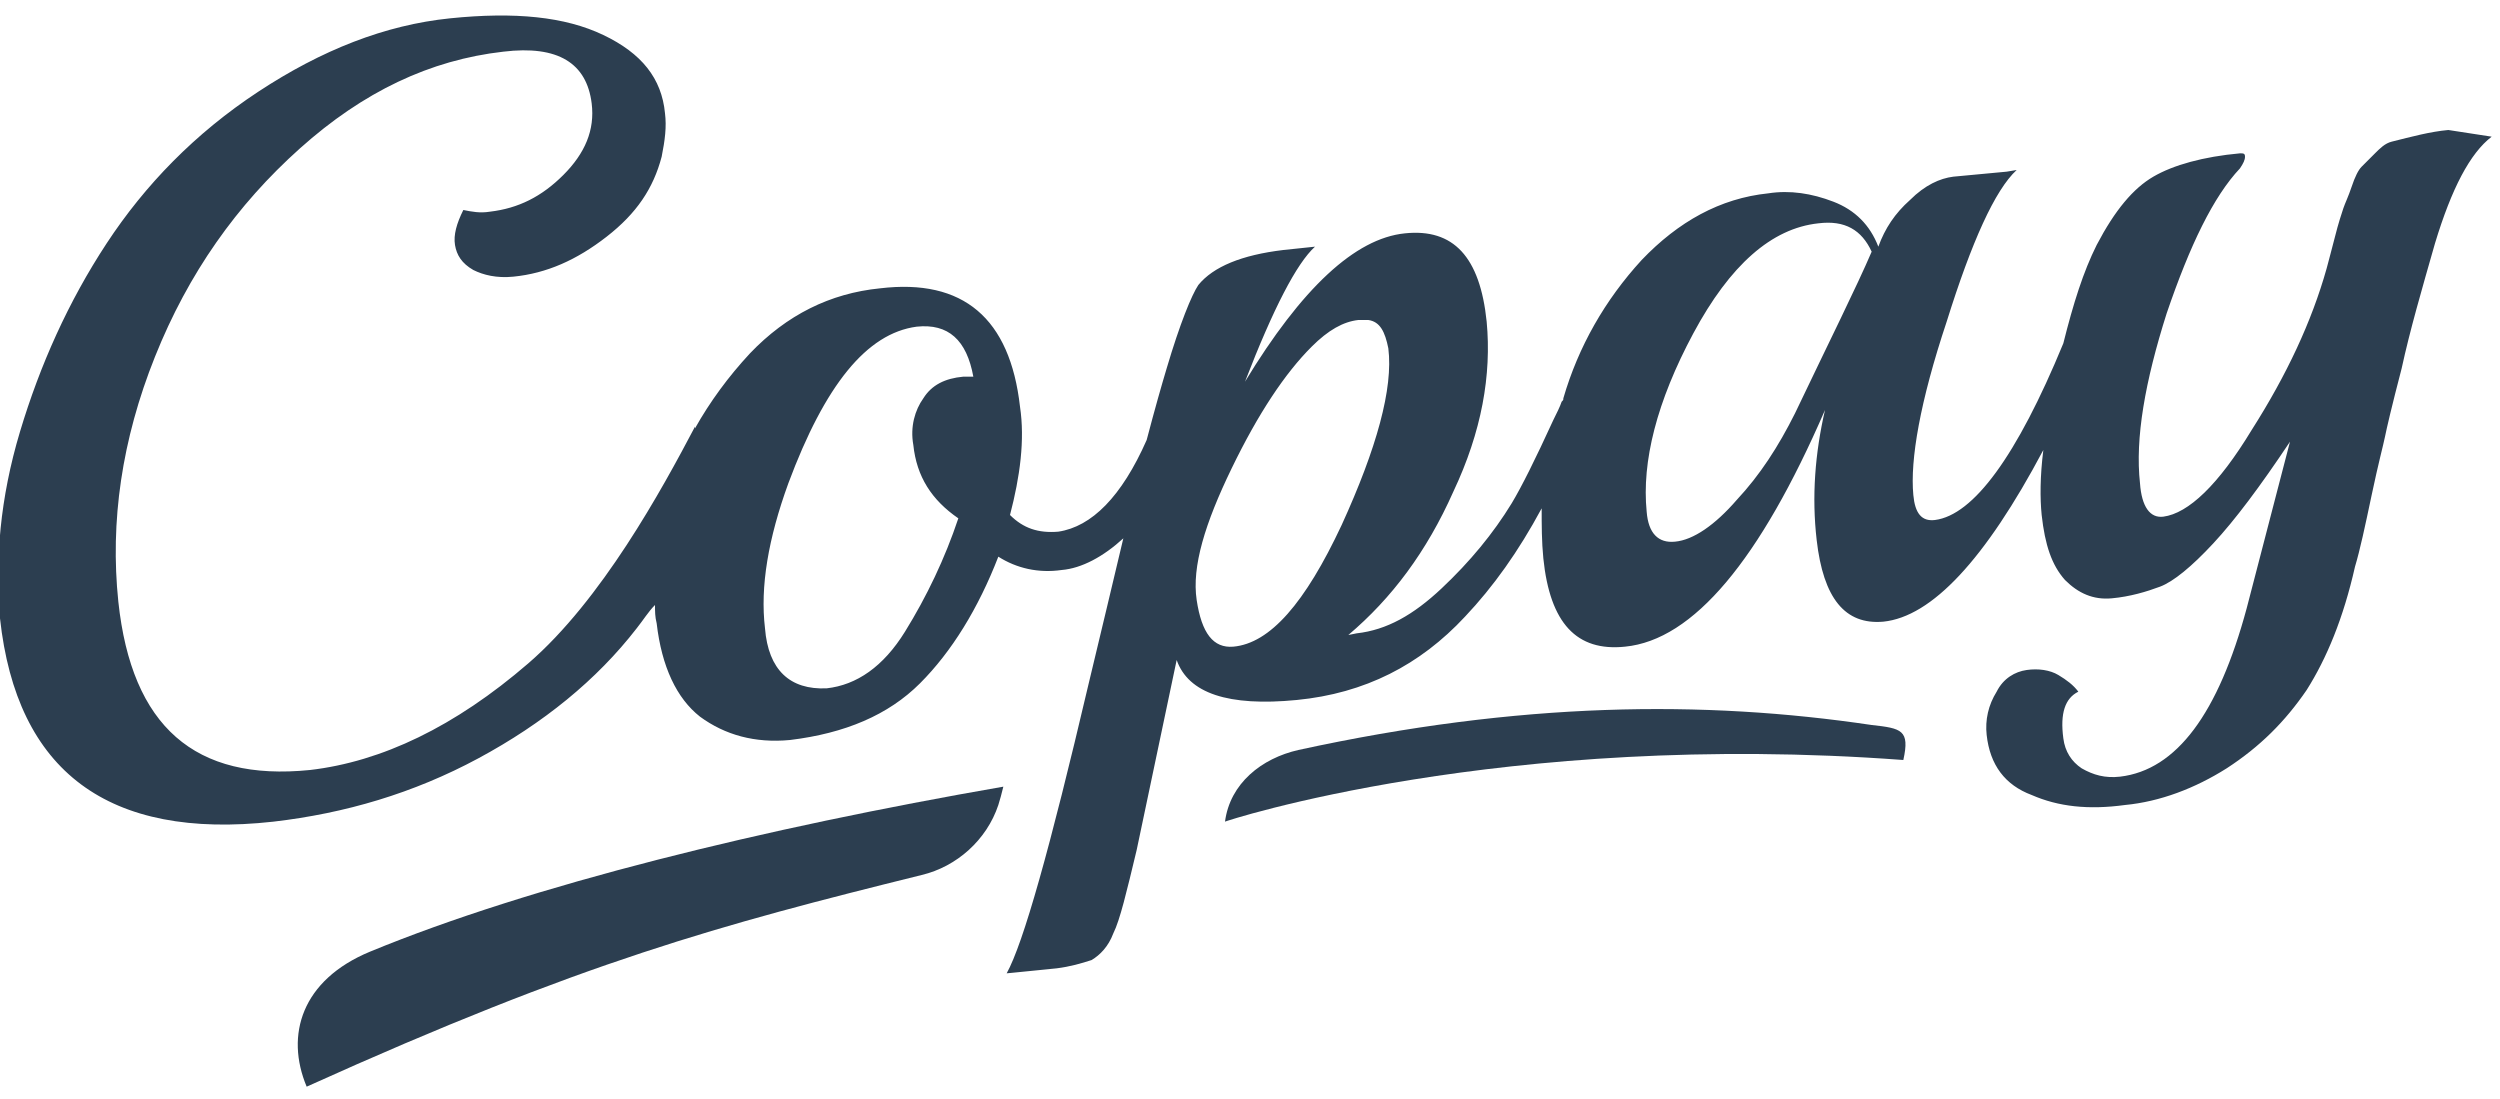
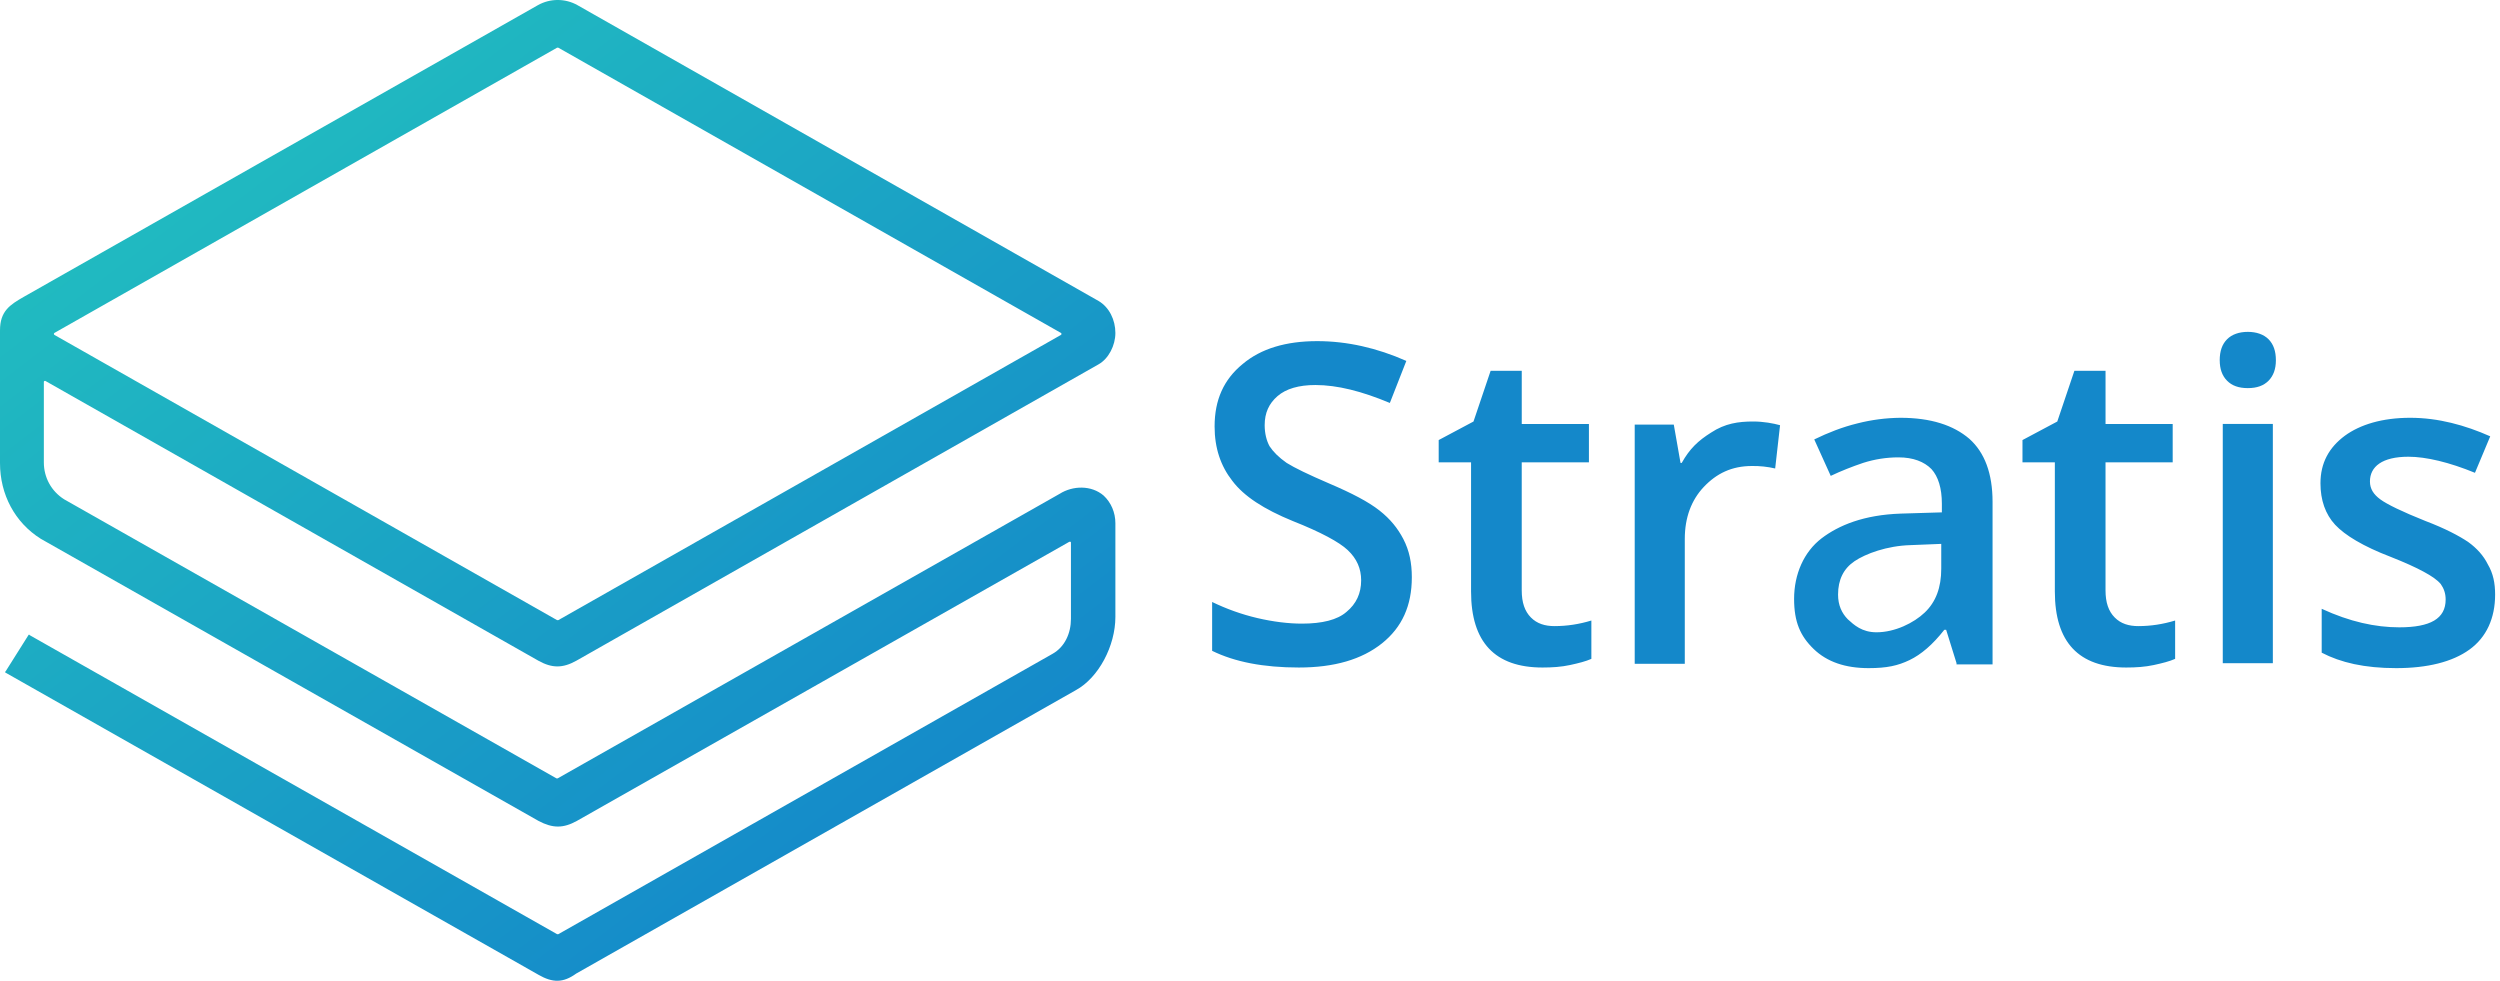
- <svg xmlns="http://www.w3.org/2000/svg" version="1.1" id="Capa_1" x="0px" y="0px" viewBox="-222 391.9 150 65.9" enable-background="new -222 391.9 150 65.9" xml:space="preserve">
-   <g id="Login">
-     <g id="Tour-1" transform="translate(-244, -476)">
-       <g id="download-3" transform="translate(244, 476)">
-         <path id="Shape_4_" fill="#2C3E50" d="M-75.1,399.7c-1.1,0.1-2.2,0.4-3.4,0.7c-0.4,0.1-0.7,0.4-1,0.7     c-0.3,0.3-0.6,0.6-0.8,0.8c-0.2,0.2-0.4,0.6-0.6,1.2c-0.2,0.6-0.4,1-0.5,1.3c-0.1,0.3-0.3,0.9-0.5,1.7c-0.2,0.8-0.4,1.5-0.5,1.9     c-0.9,3.2-2.4,6.4-4.5,9.7c-2,3.3-3.8,5-5.3,5.2c-0.8,0.1-1.3-0.6-1.4-2c-0.3-2.7,0.3-6.1,1.6-10.2c1.4-4.1,2.8-7,4.4-8.7     c0.2-0.3,0.3-0.5,0.3-0.7c0-0.2-0.1-0.2-0.3-0.2c-2.2,0.2-4,0.7-5.2,1.4c-1.2,0.7-2.3,2-3.4,4.1c-0.8,1.6-1.4,3.5-2,5.9     c-2.8,6.8-5.4,10.3-7.7,10.6c-0.8,0.1-1.2-0.4-1.3-1.5c-0.2-2.1,0.4-5.6,2-10.4c1.5-4.8,2.9-7.9,4.2-9.1l-0.6,0.1l-3.2,0.3     c-0.8,0.1-1.7,0.5-2.6,1.4c-0.9,0.8-1.5,1.7-1.9,2.8c-0.5-1.3-1.4-2.2-2.7-2.7c-1.3-0.5-2.6-0.7-3.9-0.5c-2.9,0.3-5.4,1.7-7.6,4     c-2.2,2.4-3.8,5.2-4.7,8.3c0,0.1,0,0.1-0.1,0.2c-0.1,0.3-0.3,0.7-0.5,1.1c-1.1,2.4-1.9,4-2.5,5c-1.1,1.8-2.5,3.5-4.2,5.1     s-3.3,2.5-5.1,2.7l-0.5,0.1c2.6-2.2,4.7-5,6.3-8.6c1.7-3.6,2.3-7,2-10.2c-0.4-3.9-2-5.6-4.9-5.3c-3,0.3-6.2,3.3-9.6,8.9     c1.7-4.4,3.1-7.1,4.2-8.1l-1.9,0.2c-2.5,0.3-4.2,1-5.1,2.1c-0.4,0.6-1.1,2.3-1.9,5c-0.3,1-0.7,2.4-1.2,4.3     c-1.5,3.4-3.3,5.2-5.3,5.5c-1.2,0.1-2.1-0.2-2.9-1c0.6-2.3,0.9-4.5,0.6-6.5c-0.6-5.3-3.4-7.7-8.4-7.1c-3,0.3-5.6,1.6-7.8,3.9     c-1.3,1.4-2.4,2.9-3.3,4.5c0,0,0,0,0-0.1c-2,3.8-5.6,10.4-10,14.2c-4.4,3.8-8.8,5.9-13.1,6.4c-6.9,0.7-10.7-2.6-11.5-10.1     c-0.5-4.8,0.2-9.7,2.2-14.7c2-5,4.9-9.1,8.7-12.5c3.8-3.4,7.8-5.3,12.2-5.8c3.3-0.4,5,0.7,5.3,3.1c0.2,1.6-0.4,3-1.7,4.3     c-1.3,1.3-2.7,2-4.4,2.2c-0.6,0.1-1.1,0-1.6-0.1c-0.4,0.8-0.6,1.5-0.5,2.1c0.1,0.6,0.4,1.1,1.1,1.5c0.6,0.3,1.4,0.5,2.4,0.4     c2-0.2,3.8-1,5.6-2.4s2.8-2.9,3.3-4.8c0.2-1,0.3-1.8,0.2-2.6c-0.2-2.1-1.4-3.6-3.7-4.7s-5.3-1.4-9.2-1c-3.9,0.4-7.7,1.9-11.5,4.4     c-3.8,2.5-6.8,5.6-9.1,9.1c-2.3,3.5-4,7.3-5.2,11.3c-1.2,4-1.5,7.7-1.2,11.2c1,9.2,6.5,13.3,16.4,12.2c4.3-0.5,8.4-1.7,12.3-3.8     c3.9-2.1,7.1-4.7,9.5-7.8c0.4-0.5,0.7-1,1.1-1.4c0,0.4,0,0.7,0.1,1.1c0.3,2.6,1.2,4.5,2.6,5.6c1.5,1.1,3.3,1.6,5.4,1.4     c3.3-0.4,5.9-1.5,7.8-3.4c1.9-1.9,3.5-4.5,4.7-7.6c1.1,0.7,2.4,1,3.8,0.8c1.2-0.1,2.5-0.8,3.7-1.9c-0.6,2.5-1.3,5.5-2.1,8.8     c-2.3,9.8-3.9,15.5-4.9,17.3l3-0.3c0.8-0.1,1.5-0.3,2.1-0.5c0.5-0.3,1-0.8,1.3-1.6c0.4-0.8,0.8-2.5,1.4-5l2.4-11.4     c0.7,2,3.1,2.8,7.2,2.4c4.1-0.4,7.4-2.1,10.1-5c1.7-1.8,3.2-3.9,4.6-6.5c0,1,0,2,0.1,3c0.4,3.9,2,5.6,4.9,5.3     c4.1-0.4,8.1-5.2,12-14.2c-0.6,2.6-0.8,5.2-0.5,7.8c0.4,3.5,1.7,5.1,4,4.9c2.9-0.3,6.1-3.7,9.6-10.3c-0.2,1.6-0.2,2.9-0.1,3.9     c0.2,1.8,0.6,3,1.4,3.9c0.8,0.8,1.7,1.2,2.8,1.1s2.1-0.4,2.9-0.7c0.8-0.3,1.9-1.2,3.2-2.6c1.3-1.4,2.8-3.4,4.6-6.1l-2.6,10     c-1.7,6.3-4.2,9.7-7.6,10.1c-0.9,0.1-1.6-0.1-2.3-0.5c-0.6-0.4-1-1-1.1-1.8c-0.2-1.5,0.1-2.4,0.9-2.8c-0.3-0.4-0.7-0.7-1.2-1     s-1.2-0.4-1.9-0.3c-0.7,0.1-1.4,0.5-1.8,1.3c-0.5,0.8-0.7,1.7-0.6,2.6c0.2,1.8,1.1,3,2.7,3.6c1.6,0.7,3.4,0.9,5.6,0.6     c2.1-0.2,4.2-1,6.1-2.2c2-1.3,3.5-2.8,4.8-4.7c1.2-1.9,2.2-4.3,2.9-7.4c0.3-1,0.6-2.4,1-4.3c0.4-1.9,0.7-3,0.8-3.5     c0.1-0.5,0.4-1.8,1-4.1c0.5-2.3,1.2-4.7,2-7.5c1-3.3,2.1-5.4,3.4-6.4L-75.1,399.7L-75.1,399.7z M-164.2,414.5     c-1.1,0.1-1.9,0.5-2.4,1.3c-0.5,0.7-0.8,1.7-0.6,2.8c0.2,1.9,1.1,3.3,2.7,4.4c-0.8,2.4-1.9,4.7-3.2,6.8c-1.3,2.1-2.9,3.2-4.7,3.4     c-2.2,0.1-3.5-1.1-3.7-3.6c-0.3-2.5,0.2-5.4,1.4-8.7c2.2-5.9,4.7-9,7.7-9.4c1.9-0.2,3,0.8,3.4,3L-164.2,414.5L-164.2,414.5z      M-148,430.7c-1.2,0.1-1.9-0.8-2.2-2.8s0.5-4.6,2.1-7.9c1.6-3.3,3.2-5.7,4.8-7.3c1-1,1.9-1.5,2.8-1.6c0.3,0,0.4,0,0.6,0     c0.7,0.1,1,0.7,1.2,1.7c0.3,2.4-0.7,6-2.8,10.6C-143.7,428.1-145.8,430.5-148,430.7L-148,430.7z M-114.3,416.7     c-1,2-2.1,3.7-3.5,5.2c-1.3,1.5-2.6,2.4-3.7,2.5c-1,0.1-1.6-0.5-1.7-1.8c-0.3-3,0.6-6.6,2.8-10.7c2.2-4.1,4.7-6.3,7.5-6.6     c1.6-0.2,2.6,0.4,3.2,1.7C-110.6,409.1-112.2,412.3-114.3,416.7L-114.3,416.7z" />
-         <path id="Shape_5_" fill="#2C3E50" d="M-161.8,439.1c-14.4,2.5-28.3,5.9-38,9.9     c-4.1,1.7-5.1,5-3.8,8.1c16.6-7.5,24.8-9.7,36.9-12.7c2.1-0.5,3.9-2.1,4.6-4.2C-162,439.9-161.9,439.5-161.8,439.1L-161.8,439.1z     " />
-         <path id="Shape_6_" fill="#2C3E50" d="M-107.8,437.5c0.4-1.8-0.1-1.9-1.9-2.1     c-10.1-1.5-21.1-1.4-34.4,1.5c-2.2,0.5-4.1,2-4.4,4.3C-148.6,441.2-131.9,435.7-107.8,437.5L-107.8,437.5L-107.8,437.5z" />
-       </g>
+ <svg xmlns="http://www.w3.org/2000/svg" width="130" height="51" viewBox="0 0 130 51">
+   <defs>
+     <linearGradient id="a" x1="17.261%" x2="82.257%" y1="12.4%" y2="87.273%">
+       <stop offset="0%" stop-color="#21BCC0" />
+       <stop offset="100%" stop-color="#1488CA" />
+     </linearGradient>
+   </defs>
+   <g fill="none" fill-rule="nonzero">
+     <g fill="#1488CA">
+       <path d="M73.415 30.018c0 1.478-.508 2.603-1.556 3.44-1.048.835-2.477 1.253-4.318 1.253-1.842 0-3.334-.29-4.51-.868v-2.54c.731.354 1.525.643 2.35.836.826.193 1.62.29 2.319.29 1.047 0 1.841-.193 2.318-.611.508-.418.762-.964.762-1.64 0-.61-.223-1.124-.699-1.574-.445-.418-1.397-.933-2.858-1.511-1.492-.61-2.54-1.286-3.143-2.09-.604-.77-.921-1.703-.921-2.828 0-1.382.476-2.443 1.46-3.246.953-.804 2.255-1.19 3.874-1.19 1.556 0 3.112.354 4.636 1.029l-.857 2.186c-1.46-.611-2.73-.933-3.874-.933-.857 0-1.524.193-1.969.579-.444.386-.666.868-.666 1.51 0 .419.095.804.254 1.094.19.289.476.578.889.867.412.258 1.143.611 2.19 1.061 1.207.514 2.065.964 2.636 1.414.572.45.953.933 1.239 1.479.317.61.444 1.254.444 1.993zM80.845 32.557c.636 0 1.27-.096 1.906-.29v1.994c-.286.128-.667.225-1.112.321-.444.097-.92.129-1.429.129-2.476 0-3.715-1.318-3.715-3.954V24.04h-1.683v-1.157l1.81-.964.89-2.636h1.619v2.764h3.493v1.993H79.13v6.654c0 .643.159 1.093.476 1.414.318.322.73.45 1.238.45zM91.165 21.918c.54 0 1.048.096 1.398.193l-.254 2.25a4.963 4.963 0 0 0-1.207-.129c-1.048 0-1.842.386-2.509 1.093-.635.675-.984 1.575-.984 2.7v6.493h-2.604v-12.44h2.032l.35 1.993h.063c.413-.739.858-1.157 1.524-1.575.73-.482 1.43-.578 2.191-.578zM101.74 34.486l-.54-1.736h-.096c-.603.771-1.206 1.286-1.81 1.575-.603.29-1.175.418-2.127.418-1.207 0-2.16-.322-2.858-.997-.699-.675-1.016-1.414-1.016-2.603 0-1.286.508-2.443 1.429-3.15.889-.675 2.19-1.222 4.128-1.286l2.127-.064v-.45c0-.804-.19-1.414-.54-1.8-.38-.386-.952-.61-1.714-.61-.635 0-1.239.096-1.842.288-.572.193-1.143.418-1.683.675l-.857-1.896c.73-.354 1.46-.643 2.254-.836a9.378 9.378 0 0 1 2.223-.289c1.588 0 2.763.386 3.588 1.093.794.707 1.207 1.8 1.207 3.278v8.454h-1.874v-.064zm-4.16-1.607c.952 0 1.937-.483 2.508-1.029.572-.546.857-1.286.857-2.282v-1.286l-1.587.064c-1.239.033-2.35.45-2.922.836-.571.386-.857.964-.857 1.736 0 .546.19.964.508 1.286.318.289.73.675 1.493.675zM111.202 32.557c.635 0 1.27-.096 1.905-.29v1.994c-.286.128-.667.225-1.111.321-.445.097-.921.129-1.43.129-2.476 0-3.714-1.318-3.714-3.954V24.04h-1.683v-1.157l1.81-.964.889-2.636h1.62v2.764h3.492v1.993h-3.493v6.654c0 .643.159 1.093.477 1.414.317.322.73.45 1.238.45zM115.425 18.736c0-.482.127-.836.381-1.093s.635-.386 1.08-.386c.444 0 .825.129 1.08.386.253.257.38.61.38 1.093 0 .45-.127.803-.38 1.06-.255.258-.604.386-1.08.386-.477 0-.826-.128-1.08-.386-.254-.257-.38-.61-.38-1.06zm2.763 15.75h-2.604v-12.44h2.604v12.44zM129.746 30.918c0 1.221-.445 2.218-1.334 2.86-.889.643-2.19.965-3.81.965-1.651 0-2.89-.29-3.874-.804v-2.282c1.46.675 2.794.964 4.033.964 1.62 0 2.413-.45 2.413-1.446 0-.321-.095-.579-.254-.804-.19-.225-.476-.417-.89-.642-.412-.225-.984-.483-1.714-.772-1.429-.546-2.381-1.125-2.89-1.671-.508-.547-.762-1.286-.762-2.154 0-1.06.445-1.864 1.27-2.475.794-.578 1.938-.932 3.398-.932 1.46 0 2.858.386 4.16.964l-.794 1.897c-1.334-.547-2.54-.836-3.461-.836-1.365 0-2 .514-2 1.286 0 .385.19.675.54.932.349.257 1.142.643 2.35 1.125 1.015.386 1.746.771 2.222 1.093.444.321.794.707 1.016 1.157.286.482.381.996.381 1.575z" />
    </g>
+     <path fill="url(#a)" d="M28.004 50.69L.29 34.979c-.032 0-.032-.065 0-.065l1.188-1.886c0-.033.065-.033.065 0l27.426 15.549h.064l25.692-14.574c.643-.357.964-1.073.964-1.821v-3.969c0-.033-.032-.065-.097-.033L29.996 42.688c-.707.39-1.253.39-1.992 0L2.12 28.017C.77 27.17 0 25.707 0 24.08v-6.897c0-1.008.514-1.334 1.252-1.756L27.972.268a2.102 2.102 0 0 1 2.056 0l27.105 15.387c.546.326.867.976.867 1.66 0 .65-.353 1.333-.867 1.626l-27.17 15.42c-.706.39-1.252.39-1.959 0L2.377 19.818c-.033-.032-.097 0-.097.033v4.196c0 .78.386 1.497 1.06 1.92l25.596 14.508H29l26.11-14.801c.674-.423 1.638-.456 2.28.097.385.358.61.879.61 1.432v4.88c0 1.496-.867 3.155-2.055 3.805L29.963 50.625c-.674.488-1.22.488-1.959.066zM2.826 17.413l26.142 14.834h.064l26.142-14.834c.032-.033.032-.065 0-.098L29.032 2.48h-.064L2.826 17.314c-.032.033-.032.065 0 .098z" />
  </g>
</svg>
